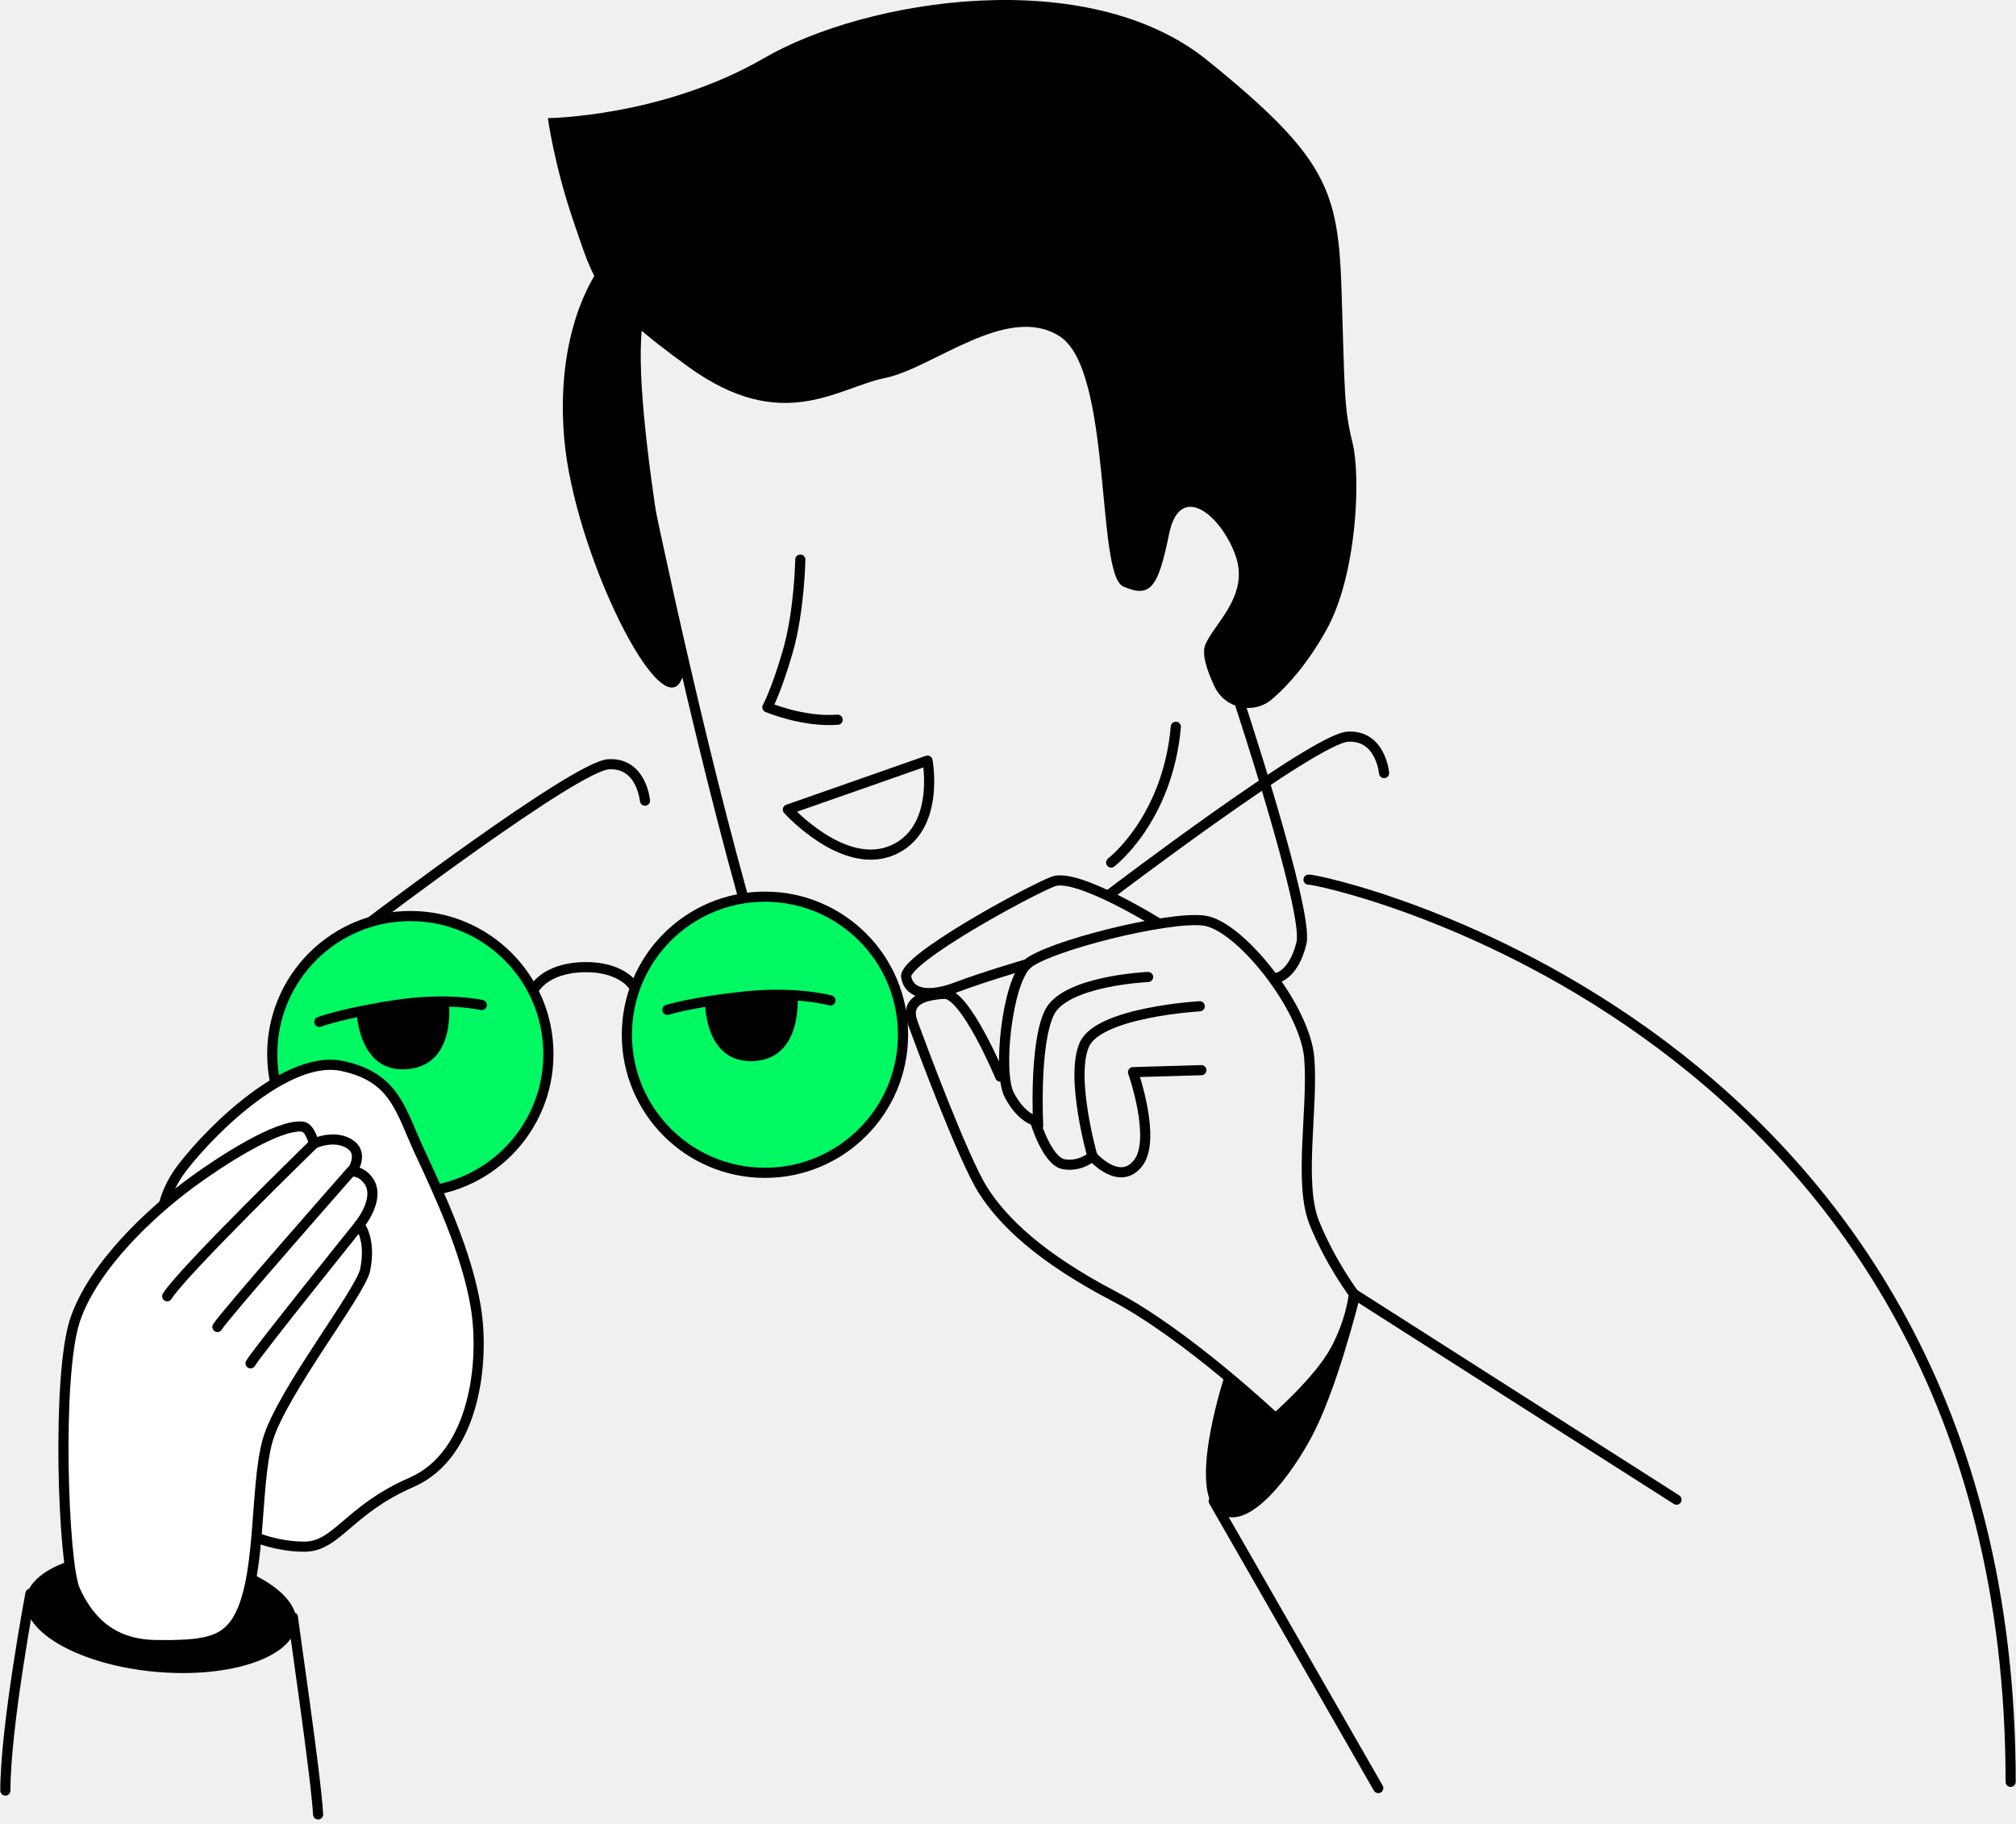
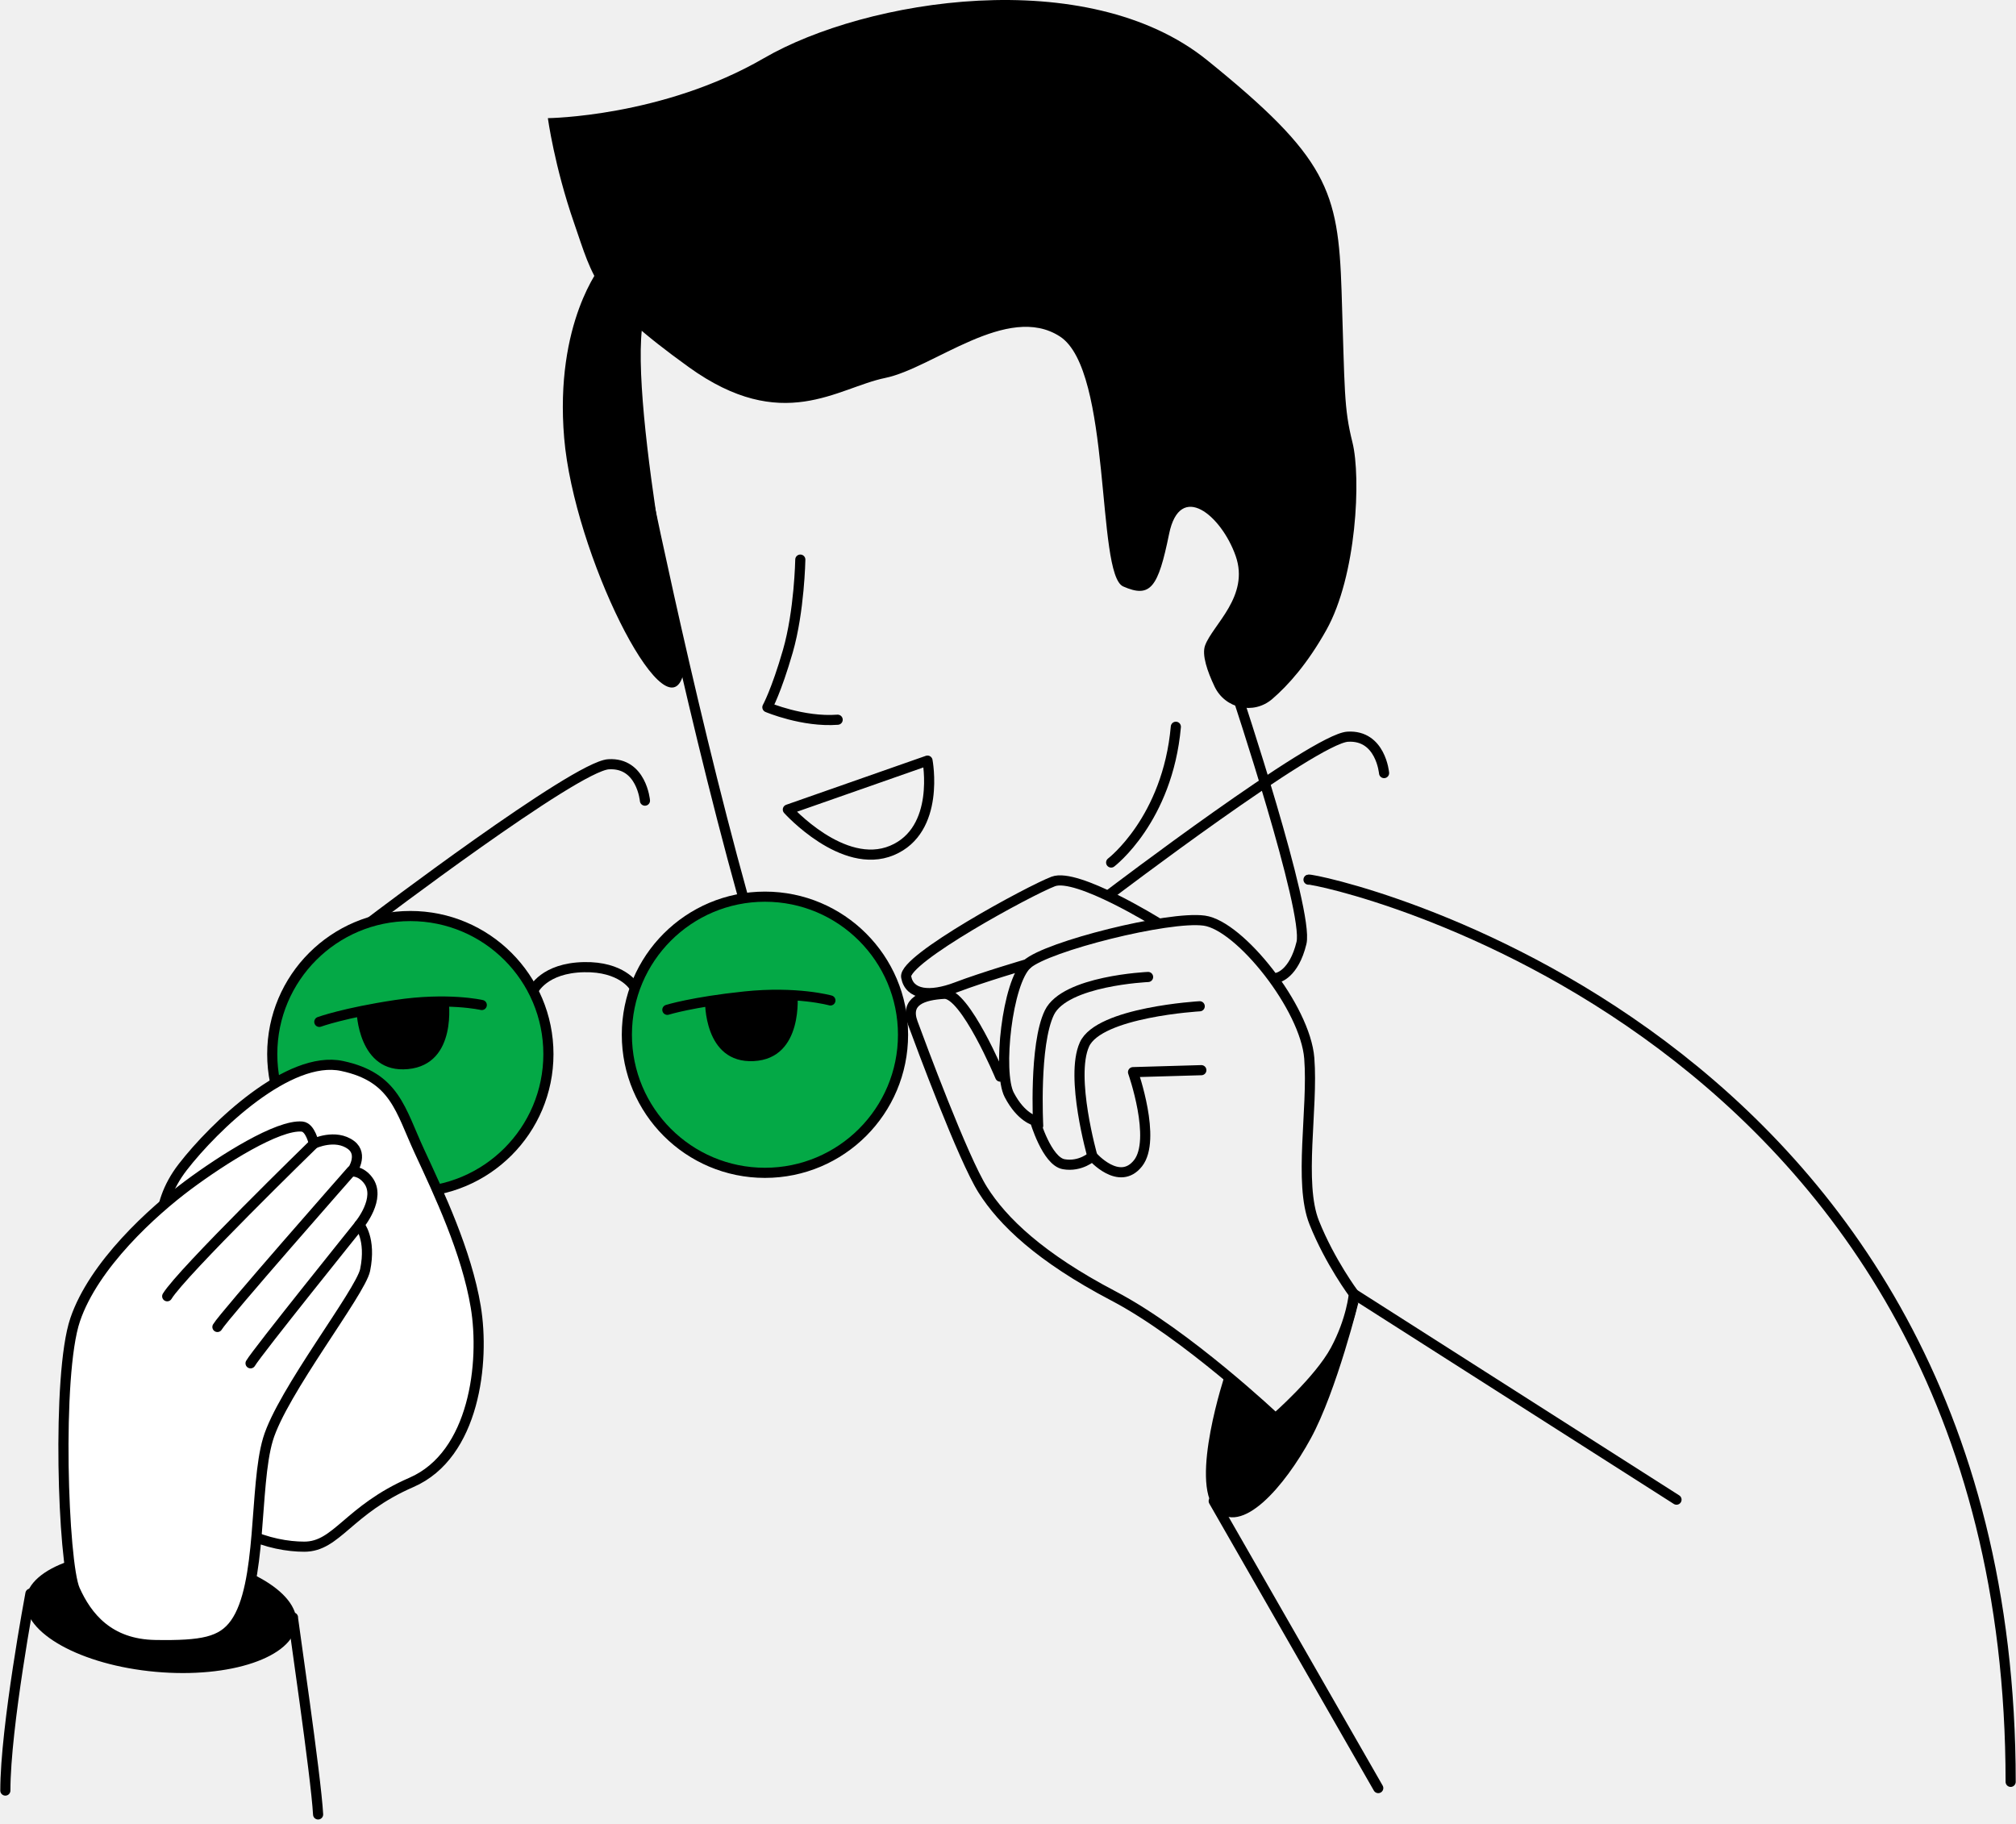
<svg xmlns="http://www.w3.org/2000/svg" width="377" height="341" viewBox="0 0 377 341" fill="none">
-   <path d="M76.733 222.953C90.995 222.953 102.556 211.392 102.556 197.13C102.556 182.869 90.995 171.308 76.733 171.308C62.472 171.308 50.911 182.869 50.911 197.13C50.911 211.392 62.472 222.953 76.733 222.953Z" fill="#00F863" stroke="black" stroke-width="1.895" stroke-linecap="round" stroke-linejoin="round" />
-   <path d="M143.048 219.333C157.309 219.333 168.87 207.772 168.87 193.51C168.87 179.249 157.309 167.688 143.048 167.688C128.786 167.688 117.225 179.249 117.225 193.51C117.225 207.772 128.786 219.333 143.048 219.333Z" fill="#00F863" stroke="black" stroke-width="1.895" stroke-linecap="round" stroke-linejoin="round" />
+   <path d="M76.733 222.953C90.995 222.953 102.556 211.392 102.556 197.13C102.556 182.869 90.995 171.308 76.733 171.308C62.472 171.308 50.911 182.869 50.911 197.13C50.911 211.392 62.472 222.953 76.733 222.953Z" fill="#04A946" stroke="black" stroke-width="1.895" stroke-linecap="round" stroke-linejoin="round" />
+   <path d="M143.048 219.333C157.309 219.333 168.87 207.772 168.87 193.51C168.87 179.249 157.309 167.688 143.048 167.688C128.786 167.688 117.225 179.249 117.225 193.51C117.225 207.772 128.786 219.333 143.048 219.333Z" fill="#04A946" stroke="black" stroke-width="1.895" stroke-linecap="round" stroke-linejoin="round" />
  <path d="M55.422 303.734C55.978 297.552 45.1 291.521 31.125 290.264C17.15 289.006 5.37 292.999 4.814 299.181C4.258 305.363 15.136 311.394 29.111 312.651C43.086 313.908 54.866 309.916 55.422 303.734Z" fill="black" />
  <path d="M30.367 233.13C30.556 232.751 28.263 225.881 34.185 218.243C40.099 210.605 54.038 197.244 63.96 199.348C73.881 201.451 74.838 207.554 78.468 215.381C82.097 223.209 87.252 234.087 88.967 244.397C90.682 254.707 88.778 272.077 76.942 277.223C65.106 282.368 63.012 289.248 56.9 289.248C50.788 289.248 41.056 286.576 34.764 276.654C28.471 266.733 30.168 233.519 30.367 233.13Z" fill="white" stroke="black" stroke-width="1.895" stroke-miterlimit="10" stroke-linecap="round" stroke-linejoin="round" />
  <path d="M43.965 303.595C49.129 296.364 47.49 278.009 50.105 269.187C52.721 260.365 67.437 241.649 68.281 237.499C69.475 231.661 67.2 229.055 67.2 229.055C67.2 229.055 71.379 224.033 68.821 220.707C67.428 218.887 65.807 219.086 65.807 219.086C65.807 219.086 68.034 215.931 65.656 214.14C62.737 211.951 58.691 213.875 58.691 213.875C58.691 213.875 58.065 210.823 56.483 210.681C52.01 210.274 41.681 216.784 35.152 221.645C28.623 226.506 17.536 236.504 14.049 246.823C10.552 257.152 11.793 292.337 14.011 297.312C16.238 302.278 20.284 307.508 29.049 307.641C37.824 307.783 41.482 307.073 43.965 303.595Z" fill="white" stroke="black" stroke-width="1.895" stroke-miterlimit="10" stroke-linecap="round" stroke-linejoin="round" />
  <path d="M67.21 229.065C67.21 229.065 48.04 252.888 46.855 254.954" stroke="black" stroke-width="1.895" stroke-miterlimit="10" stroke-linecap="round" stroke-linejoin="round" />
  <path d="M65.751 218.935C65.751 218.935 41.842 246.094 40.658 248.159" stroke="black" stroke-width="1.895" stroke-miterlimit="10" stroke-linecap="round" stroke-linejoin="round" />
  <path d="M58.7 213.884C58.7 213.884 33.949 237.982 31.267 242.417" stroke="black" stroke-width="1.895" stroke-miterlimit="10" stroke-linecap="round" stroke-linejoin="round" />
  <path d="M187.045 201.338C187.045 201.338 180.497 185.636 176.574 185.854C172.651 186.071 169.154 187.161 170.69 191.302C172.215 195.443 180.071 216.604 183.776 222.498C187.481 228.383 194.465 235.148 208.206 242.35C221.946 249.552 238.529 265.254 238.529 265.254C238.529 265.254 246.66 258.176 249.721 252.48C252.781 246.785 253.179 241.981 253.179 241.981C253.179 241.981 248.735 236.058 245.769 228.648C242.803 221.237 245.58 207.355 244.84 197.907C244.101 188.459 231.877 173.099 225.215 172.17C218.554 171.241 195.773 176.984 192.068 180.319C188.363 183.655 186.515 200.504 188.732 204.758C190.95 209.013 193.546 209.572 193.546 209.572C193.546 209.572 195.763 217.163 198.919 217.722C202.065 218.281 204.292 216.244 204.292 216.244C204.292 216.244 209.295 221.986 212.811 217.542C216.327 213.097 211.882 200.504 211.882 200.504L224.656 200.134" stroke="black" stroke-width="1.895" stroke-miterlimit="10" stroke-linecap="round" stroke-linejoin="round" />
  <path d="M204.283 216.234C204.283 216.234 200.056 201.404 202.795 195.33C205.533 189.256 224.353 188.185 224.353 188.185" stroke="black" stroke-width="1.895" stroke-miterlimit="10" stroke-linecap="round" stroke-linejoin="round" />
  <path d="M194.143 210.52C194.143 210.52 193.338 195.377 196.237 189.379C199.137 183.38 214.697 182.707 214.697 182.707" stroke="black" stroke-width="1.895" stroke-miterlimit="10" stroke-linecap="round" stroke-linejoin="round" />
  <path d="M216.497 172.587C216.497 172.587 201.373 163.177 196.967 164.845C192.561 166.513 168.861 179.372 169.458 182.707C170.055 186.043 173.864 186.517 178.867 184.612C183.871 182.707 192.068 180.31 192.068 180.31" stroke="black" stroke-width="1.895" stroke-miterlimit="10" stroke-linecap="round" stroke-linejoin="round" />
  <path d="M5.691 298.023C5.691 298.023 1 322.936 1 334.857" stroke="black" stroke-width="1.895" stroke-miterlimit="10" stroke-linecap="round" stroke-linejoin="round" />
  <path d="M54.796 302.486C54.758 302.95 59.098 332.128 59.487 339.32" stroke="black" stroke-width="1.895" stroke-miterlimit="10" stroke-linecap="round" stroke-linejoin="round" />
  <path d="M229.101 257.001C229.101 257.001 222.429 277.005 227.281 282.264C232.133 287.523 240.273 277.886 245.125 268.997C249.977 260.109 254.165 243.052 254.165 243.052C254.165 243.052 245.485 258.867 242.756 261.596C240.027 264.326 238.52 265.254 238.52 265.254L229.101 257.001Z" fill="black" />
  <path d="M253.17 241.971L313.514 280.454" stroke="black" stroke-width="1.895" stroke-miterlimit="10" stroke-linecap="round" stroke-linejoin="round" />
  <path d="M59.714 191.103C59.714 191.103 64.31 189.417 74.033 187.948C83.755 186.479 90.095 187.948 90.095 187.948" stroke="black" stroke-width="1.895" stroke-miterlimit="10" stroke-linecap="round" stroke-linejoin="round" />
  <path d="M66.679 189.075C66.679 189.075 66.907 200.835 76.298 199.935C85.688 199.035 83.879 186.924 83.879 186.924C83.879 186.924 77.094 187.038 74.042 187.938C70.981 188.848 66.679 189.075 66.679 189.075Z" fill="black" />
  <path d="M124.797 188.848C124.797 188.848 129.459 187.379 139.248 186.356C149.037 185.332 155.291 187.095 155.291 187.095" stroke="black" stroke-width="1.895" stroke-miterlimit="10" stroke-linecap="round" stroke-linejoin="round" />
  <path d="M131.847 187.152C131.847 187.152 131.534 198.912 140.953 198.438C150.373 197.964 149.122 185.797 149.122 185.797C149.122 185.797 142.337 185.598 139.248 186.356C136.149 187.123 131.847 187.152 131.847 187.152Z" fill="black" />
  <path d="M99.779 185.171C99.779 185.171 101.713 181.011 109.218 180.869C116.258 180.727 118.504 184.423 118.504 184.423" stroke="black" stroke-width="1.895" stroke-linecap="round" stroke-linejoin="round" />
  <path d="M69.532 172.236C69.532 172.236 107.616 143.296 113.804 142.927C119.983 142.557 120.608 149.73 120.608 149.73" stroke="black" stroke-width="1.895" stroke-linecap="round" stroke-linejoin="round" />
  <path d="M207.751 167.081C207.751 167.081 245.835 138.141 252.023 137.772C258.211 137.402 258.827 144.575 258.827 144.575" stroke="black" stroke-width="1.895" stroke-linecap="round" stroke-linejoin="round" />
  <path d="M149.662 104.652C149.662 104.652 149.491 114.299 147.331 121.785C145.17 129.271 143.502 132.266 143.502 132.266C143.502 132.266 150.155 135.09 156.646 134.597" stroke="black" stroke-width="1.895" stroke-linecap="round" stroke-linejoin="round" />
  <path d="M147.331 151.398L173.447 142.244C173.447 142.244 175.939 155.217 166.795 159.045C157.641 162.874 147.331 151.398 147.331 151.398Z" stroke="black" stroke-width="1.895" stroke-linecap="round" stroke-linejoin="round" />
  <path d="M207.789 161.301C207.789 161.301 218.336 153.293 219.89 135.914" stroke="black" stroke-width="1.895" stroke-linecap="round" stroke-linejoin="round" />
  <path d="M119.215 83.776C119.215 83.776 128.35 129.584 138.888 167.47" stroke="black" stroke-width="1.895" stroke-linecap="round" stroke-linejoin="round" />
  <path d="M231.166 129.461C231.166 129.461 244.803 170.464 243.381 176.339C241.96 182.215 238.927 182.821 238.927 182.821" stroke="black" stroke-width="1.895" stroke-linecap="round" stroke-linejoin="round" />
  <path d="M244.698 164.504C245.978 164.077 376 191.226 376 333.227" stroke="black" stroke-width="1.895" stroke-linecap="round" stroke-linejoin="round" />
  <path d="M237.904 130.731C234.426 133.716 229.101 132.541 227.13 128.4C225.774 125.547 224.713 122.458 225.357 120.705C226.788 116.829 233.725 111.513 231.072 103.961C228.418 96.408 220.657 89.87 218.62 99.876C216.583 109.883 215.152 111.921 210.044 109.675C204.936 107.429 208.007 69.249 198.199 62.919C188.391 56.589 174.518 68.842 165.535 70.68C156.551 72.519 146.345 81.294 128.786 68.643C111.227 55.983 111.028 52.306 107.351 41.693C103.674 31.079 102.452 22.096 102.452 22.096C102.452 22.096 123.887 21.888 142.877 10.867C161.867 -0.154 203.306 -6.891 225.765 11.274C248.223 29.44 250.261 35.571 250.877 54.353C251.493 73.135 251.284 76.195 252.914 82.734C254.544 89.263 253.71 107.713 248.015 117.853C244.49 124.135 240.889 128.172 237.904 130.731Z" fill="black" />
  <path d="M112.449 49.662C112.449 49.662 103.674 60.276 105.503 81.919C107.341 103.563 124.124 137.146 127.639 126.571C128.018 125.434 116.088 67.856 121.006 57.442C125.924 47.028 112.449 49.662 112.449 49.662Z" fill="black" />
  <path d="M226.968 280.719L257.738 334.392" stroke="black" stroke-width="1.895" stroke-linecap="round" stroke-linejoin="round" />
</svg>
